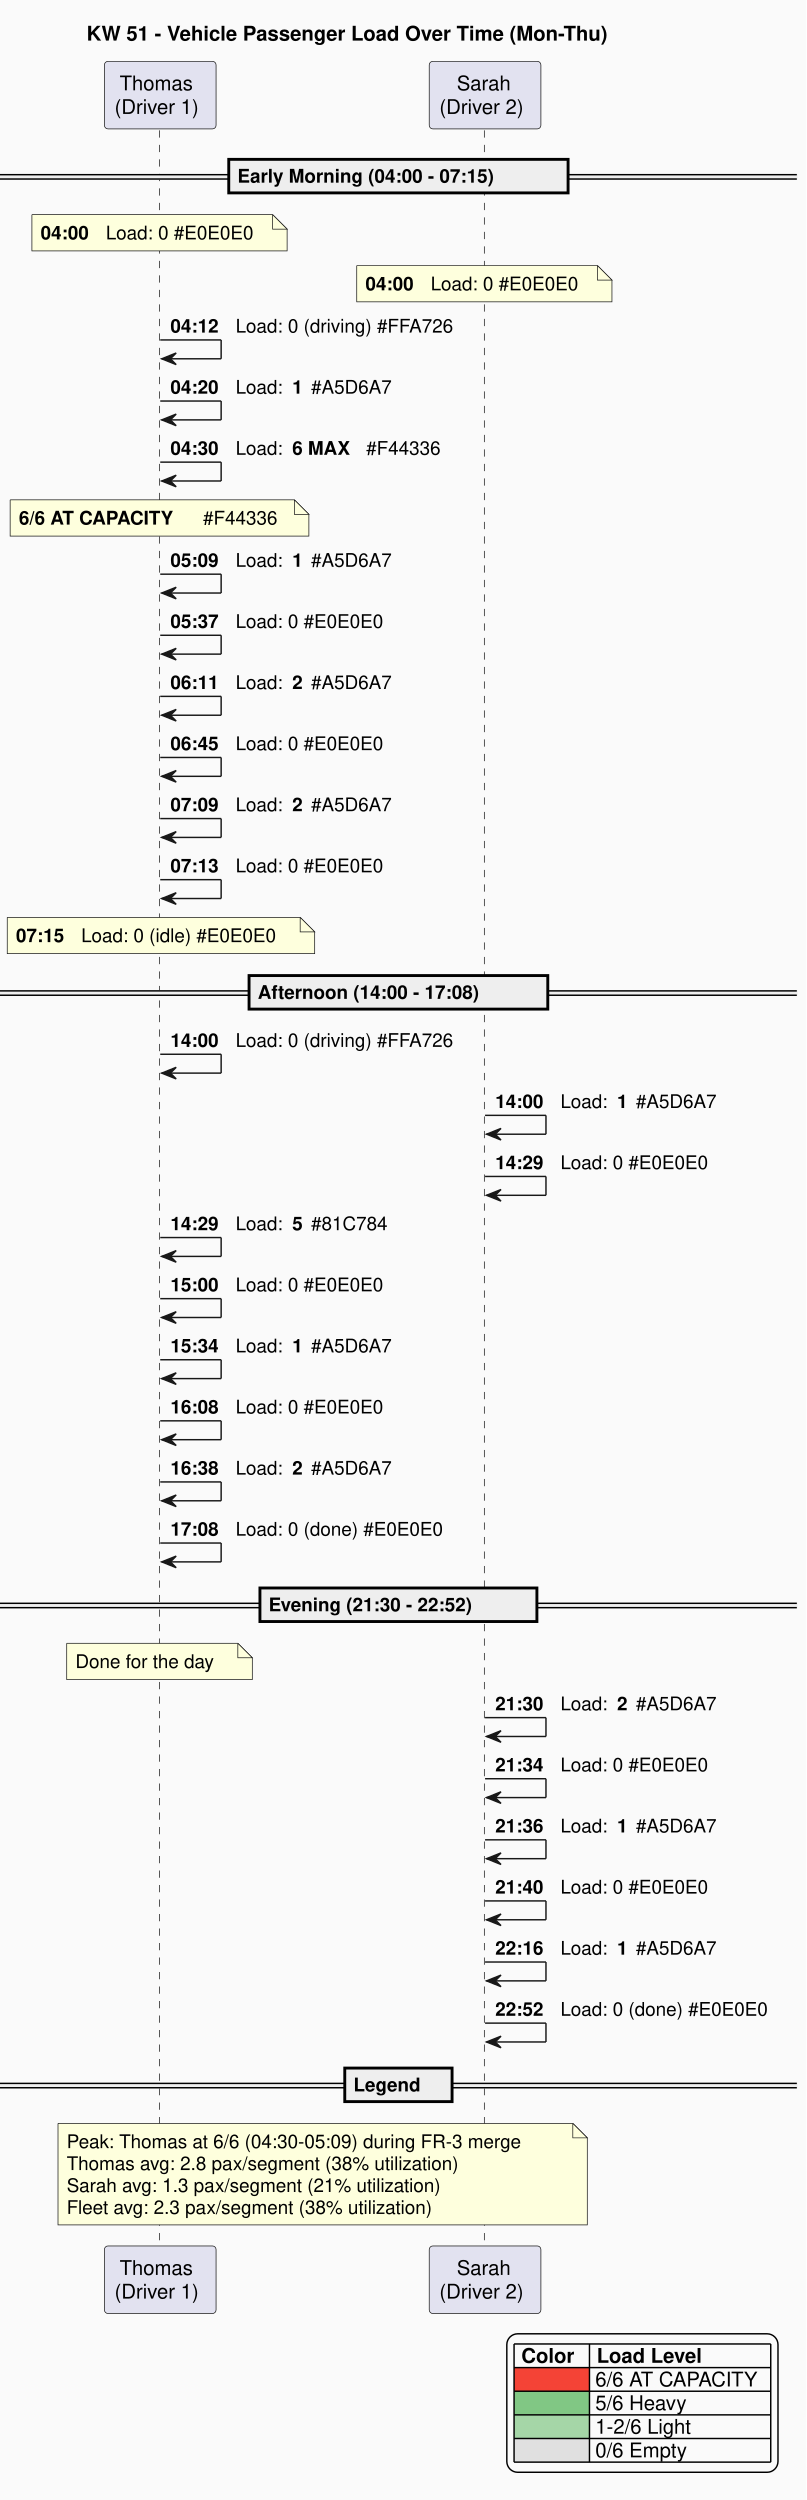
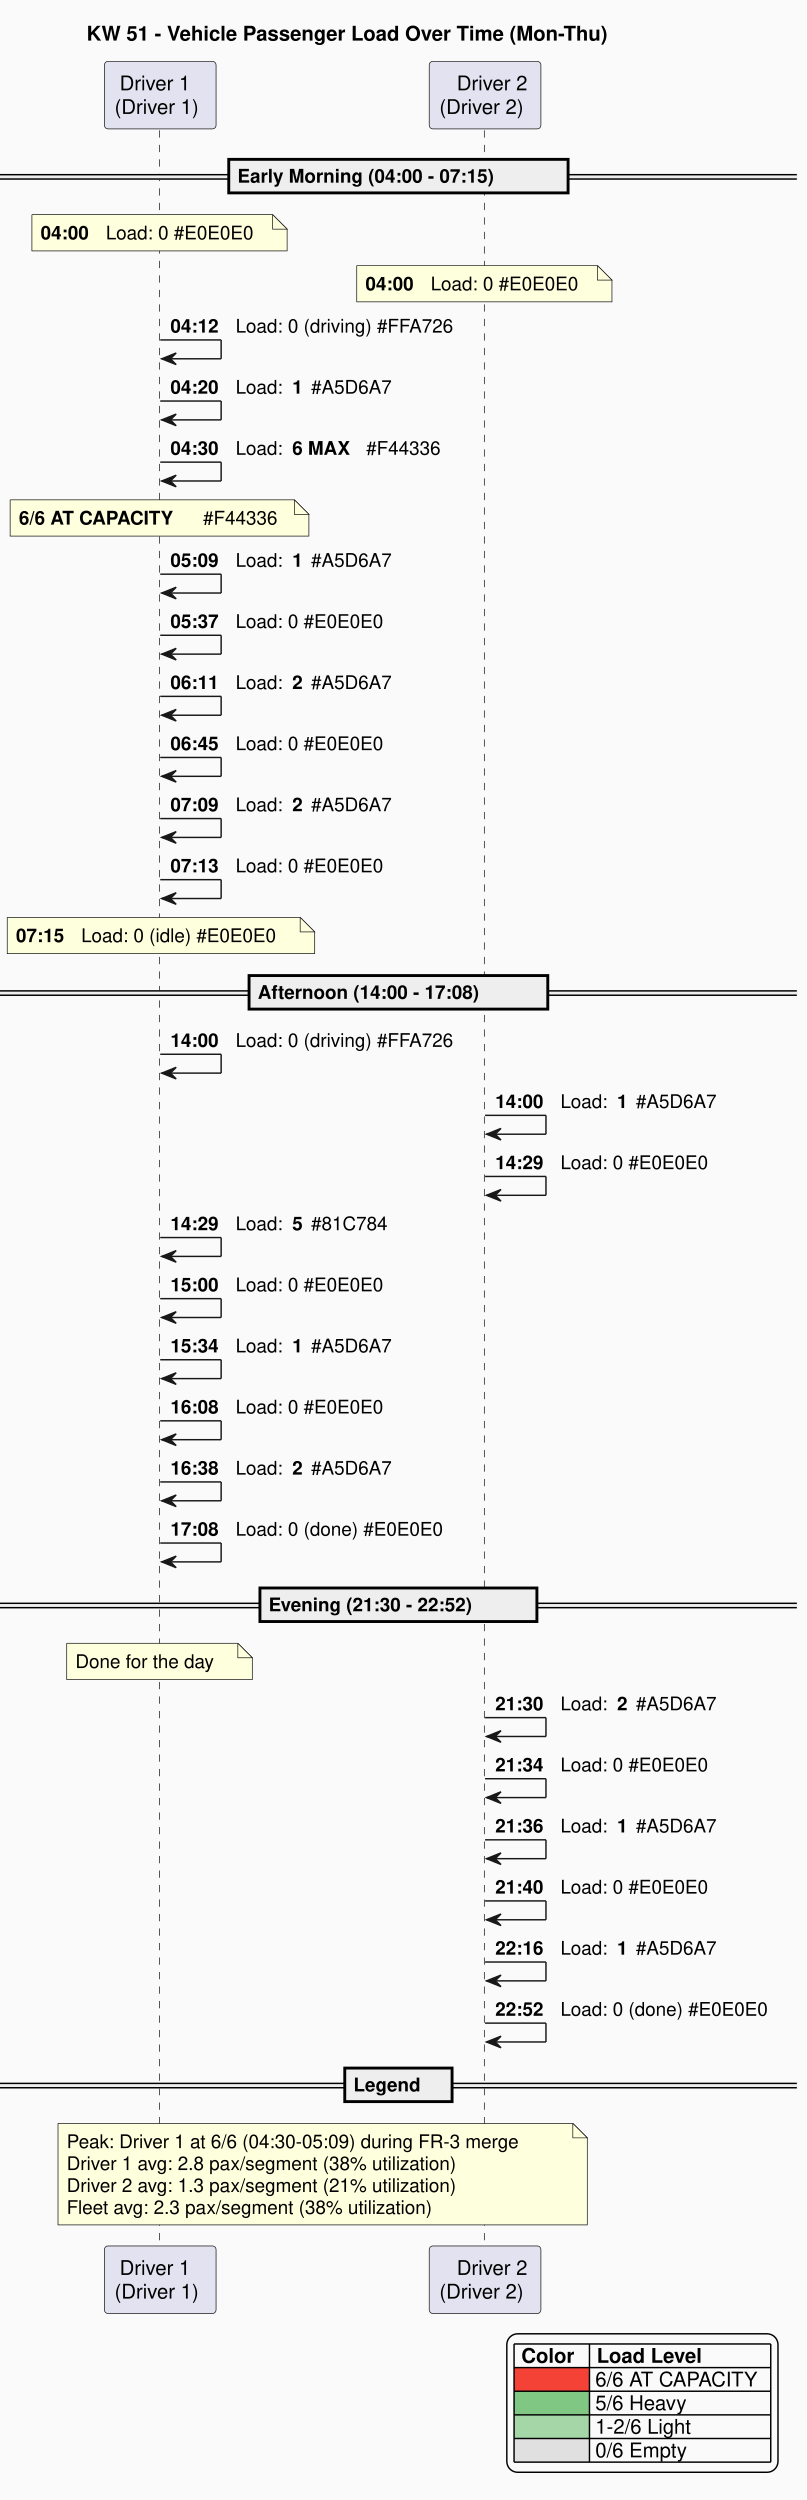
<svg xmlns="http://www.w3.org/2000/svg" contentStyleType="text/css" height="1724px" preserveAspectRatio="none" style="width:556px;height:1724px;background:#FAFAFA;" version="1.1" viewBox="0 0 556 1724" width="556px" zoomAndPan="magnify">
  <defs />
  <g>
    <rect fill="#FAFAFA" height="1724" style="stroke:none;stroke-width:1.0;" width="556" x="0" y="0" />
    <text fill="#000000" font-family="Helvetica" font-size="14" font-weight="bold" lengthAdjust="spacing" textLength="429" x="59.75" y="27.995">KW 51 - Vehicle Passenger Load Over Time (Mon-Thu)</text>
    <line style="stroke:#181818;stroke-width:0.5;stroke-dasharray:5.0,5.0;" x1="110" x2="110" y1="89.891" y2="1549.805" />
    <line style="stroke:#181818;stroke-width:0.5;stroke-dasharray:5.0,5.0;" x1="334" x2="334" y1="89.891" y2="1549.805" />
    <rect fill="#E2E2F0" height="46.594" rx="2.5" ry="2.5" style="stroke:#181818;stroke-width:0.5;" width="77" x="72" y="42.297" />
-     <text fill="#000000" font-family="Helvetica" font-size="14" lengthAdjust="spacing" textLength="56" x="82.5" y="62.292">Thomas</text>
+     <text fill="#000000" font-family="Helvetica" font-size="14" lengthAdjust="spacing" textLength="56" x="82.5" y="62.292">Driver 1</text>
    <text fill="#000000" font-family="Helvetica" font-size="14" lengthAdjust="spacing" textLength="63" x="79" y="78.589">(Driver 1)</text>
    <rect fill="#E2E2F0" height="46.594" rx="2.5" ry="2.5" style="stroke:#181818;stroke-width:0.5;" width="77" x="72" y="1548.805" />
-     <text fill="#000000" font-family="Helvetica" font-size="14" lengthAdjust="spacing" textLength="56" x="82.5" y="1568.8">Thomas</text>
+     <text fill="#000000" font-family="Helvetica" font-size="14" lengthAdjust="spacing" textLength="56" x="82.5" y="1568.8">Driver 1</text>
    <text fill="#000000" font-family="Helvetica" font-size="14" lengthAdjust="spacing" textLength="63" x="79" y="1585.097">(Driver 1)</text>
    <rect fill="#E2E2F0" height="46.594" rx="2.5" ry="2.5" style="stroke:#181818;stroke-width:0.5;" width="77" x="296" y="42.297" />
-     <text fill="#000000" font-family="Helvetica" font-size="14" lengthAdjust="spacing" textLength="39" x="315" y="62.292">Sarah</text>
+     <text fill="#000000" font-family="Helvetica" font-size="14" lengthAdjust="spacing" textLength="39" x="315" y="62.292">Driver 2</text>
    <text fill="#000000" font-family="Helvetica" font-size="14" lengthAdjust="spacing" textLength="63" x="303" y="78.589">(Driver 2)</text>
    <rect fill="#E2E2F0" height="46.594" rx="2.5" ry="2.5" style="stroke:#181818;stroke-width:0.5;" width="77" x="296" y="1548.805" />
-     <text fill="#000000" font-family="Helvetica" font-size="14" lengthAdjust="spacing" textLength="39" x="315" y="1568.8">Sarah</text>
+     <text fill="#000000" font-family="Helvetica" font-size="14" lengthAdjust="spacing" textLength="39" x="315" y="1568.8">Driver 2</text>
    <text fill="#000000" font-family="Helvetica" font-size="14" lengthAdjust="spacing" textLength="63" x="303" y="1585.097">(Driver 2)</text>
    <rect fill="#EEEEEE" height="3" style="stroke:#EEEEEE;stroke-width:1.0;" width="549.5" x="0" y="120.457" />
    <line style="stroke:#000000;stroke-width:1.0;" x1="0" x2="549.5" y1="120.457" y2="120.457" />
    <line style="stroke:#000000;stroke-width:1.0;" x1="0" x2="549.5" y1="123.457" y2="123.457" />
    <rect fill="#EEEEEE" height="23.133" style="stroke:#000000;stroke-width:2.0;" width="234" x="157.75" y="109.891" />
    <text fill="#000000" font-family="Helvetica" font-size="13" font-weight="bold" lengthAdjust="spacing" textLength="215" x="163.75" y="125.957">Early Morning (04:00 - 07:15)</text>
    <path d="M22,148.023 L22,173.023 L198,173.023 L198,158.023 L188,148.023 L22,148.023 " fill="#FEFFDD" style="stroke:#181818;stroke-width:0.5;" />
    <path d="M188,148.023 L188,158.023 L198,158.023 L188,148.023 " fill="#FEFFDD" style="stroke:#181818;stroke-width:0.5;" />
    <text fill="#000000" font-family="Helvetica" font-size="13" font-weight="bold" lengthAdjust="spacing" textLength="41" x="28" y="165.09">04:00</text>
    <text fill="#000000" font-family="Helvetica" font-size="13" lengthAdjust="spacing" textLength="110" x="73" y="165.09">Load: 0 #E0E0E0</text>
    <path d="M246,183.156 L246,208.156 L422,208.156 L422,193.156 L412,183.156 L246,183.156 " fill="#FEFFDD" style="stroke:#181818;stroke-width:0.5;" />
    <path d="M412,183.156 L412,193.156 L422,193.156 L412,183.156 " fill="#FEFFDD" style="stroke:#181818;stroke-width:0.5;" />
    <text fill="#000000" font-family="Helvetica" font-size="13" font-weight="bold" lengthAdjust="spacing" textLength="41" x="252" y="200.223">04:00</text>
    <text fill="#000000" font-family="Helvetica" font-size="13" lengthAdjust="spacing" textLength="110" x="297" y="200.223">Load: 0 #E0E0E0</text>
    <line style="stroke:#181818;stroke-width:1.0;" x1="110.5" x2="152.5" y1="234.422" y2="234.422" />
    <line style="stroke:#181818;stroke-width:1.0;" x1="152.5" x2="152.5" y1="234.422" y2="247.422" />
    <line style="stroke:#181818;stroke-width:1.0;" x1="111.5" x2="152.5" y1="247.422" y2="247.422" />
    <polygon fill="#181818" points="121.5,243.422,111.5,247.422,121.5,251.422,117.5,247.422" style="stroke:#181818;stroke-width:1.0;" />
    <text fill="#000000" font-family="Helvetica" font-size="13" font-weight="bold" lengthAdjust="spacing" textLength="41" x="117.5" y="229.356">04:12</text>
    <text fill="#000000" font-family="Helvetica" font-size="13" lengthAdjust="spacing" textLength="165" x="162.5" y="229.356">Load: 0 (driving) #FFA726</text>
    <line style="stroke:#181818;stroke-width:1.0;" x1="110.5" x2="152.5" y1="276.555" y2="276.555" />
    <line style="stroke:#181818;stroke-width:1.0;" x1="152.5" x2="152.5" y1="276.555" y2="289.555" />
    <line style="stroke:#181818;stroke-width:1.0;" x1="111.5" x2="152.5" y1="289.555" y2="289.555" />
    <polygon fill="#181818" points="121.5,285.555,111.5,289.555,121.5,293.555,117.5,289.555" style="stroke:#181818;stroke-width:1.0;" />
    <text fill="#000000" font-family="Helvetica" font-size="13" font-weight="bold" lengthAdjust="spacing" textLength="41" x="117.5" y="271.489">04:20</text>
    <text fill="#000000" font-family="Helvetica" font-size="13" lengthAdjust="spacing" textLength="35" x="162.5" y="271.489">Load:</text>
    <text fill="#000000" font-family="Helvetica" font-size="13" font-weight="bold" lengthAdjust="spacing" textLength="9" x="201.5" y="271.489">1</text>
    <text fill="#000000" font-family="Helvetica" font-size="13" lengthAdjust="spacing" textLength="63" x="214.5" y="271.489">#A5D6A7</text>
    <line style="stroke:#181818;stroke-width:1.0;" x1="110.5" x2="152.5" y1="318.688" y2="318.688" />
    <line style="stroke:#181818;stroke-width:1.0;" x1="152.5" x2="152.5" y1="318.688" y2="331.688" />
    <line style="stroke:#181818;stroke-width:1.0;" x1="111.5" x2="152.5" y1="331.688" y2="331.688" />
    <polygon fill="#181818" points="121.5,327.688,111.5,331.688,121.5,335.688,117.5,331.688" style="stroke:#181818;stroke-width:1.0;" />
    <text fill="#000000" font-family="Helvetica" font-size="13" font-weight="bold" lengthAdjust="spacing" textLength="41" x="117.5" y="313.622">04:30</text>
    <text fill="#000000" font-family="Helvetica" font-size="13" lengthAdjust="spacing" textLength="35" x="162.5" y="313.622">Load:</text>
    <text fill="#000000" font-family="Helvetica" font-size="13" font-weight="bold" lengthAdjust="spacing" textLength="47" x="201.5" y="313.622">6 MAX</text>
    <text fill="#000000" font-family="Helvetica" font-size="13" lengthAdjust="spacing" textLength="58" x="252.5" y="313.622">#F44336</text>
    <path d="M7,344.688 L7,369.688 L213,369.688 L213,354.688 L203,344.688 L7,344.688 " fill="#FEFFDD" style="stroke:#181818;stroke-width:0.5;" />
    <path d="M203,344.688 L203,354.688 L213,354.688 L203,344.688 " fill="#FEFFDD" style="stroke:#181818;stroke-width:0.5;" />
    <text fill="#000000" font-family="Helvetica" font-size="13" font-weight="bold" lengthAdjust="spacing" textLength="123" x="13" y="361.754">6/6 AT CAPACITY</text>
    <text fill="#000000" font-family="Helvetica" font-size="13" lengthAdjust="spacing" textLength="58" x="140" y="361.754">#F44336</text>
    <line style="stroke:#181818;stroke-width:1.0;" x1="110.5" x2="152.5" y1="395.953" y2="395.953" />
    <line style="stroke:#181818;stroke-width:1.0;" x1="152.5" x2="152.5" y1="395.953" y2="408.953" />
    <line style="stroke:#181818;stroke-width:1.0;" x1="111.5" x2="152.5" y1="408.953" y2="408.953" />
    <polygon fill="#181818" points="121.5,404.953,111.5,408.953,121.5,412.953,117.5,408.953" style="stroke:#181818;stroke-width:1.0;" />
    <text fill="#000000" font-family="Helvetica" font-size="13" font-weight="bold" lengthAdjust="spacing" textLength="41" x="117.5" y="390.887">05:09</text>
    <text fill="#000000" font-family="Helvetica" font-size="13" lengthAdjust="spacing" textLength="35" x="162.5" y="390.887">Load:</text>
    <text fill="#000000" font-family="Helvetica" font-size="13" font-weight="bold" lengthAdjust="spacing" textLength="9" x="201.5" y="390.887">1</text>
    <text fill="#000000" font-family="Helvetica" font-size="13" lengthAdjust="spacing" textLength="63" x="214.5" y="390.887">#A5D6A7</text>
    <line style="stroke:#181818;stroke-width:1.0;" x1="110.5" x2="152.5" y1="438.086" y2="438.086" />
    <line style="stroke:#181818;stroke-width:1.0;" x1="152.5" x2="152.5" y1="438.086" y2="451.086" />
    <line style="stroke:#181818;stroke-width:1.0;" x1="111.5" x2="152.5" y1="451.086" y2="451.086" />
    <polygon fill="#181818" points="121.5,447.086,111.5,451.086,121.5,455.086,117.5,451.086" style="stroke:#181818;stroke-width:1.0;" />
    <text fill="#000000" font-family="Helvetica" font-size="13" font-weight="bold" lengthAdjust="spacing" textLength="41" x="117.5" y="433.02">05:37</text>
    <text fill="#000000" font-family="Helvetica" font-size="13" lengthAdjust="spacing" textLength="110" x="162.5" y="433.02">Load: 0 #E0E0E0</text>
    <line style="stroke:#181818;stroke-width:1.0;" x1="110.5" x2="152.5" y1="480.219" y2="480.219" />
    <line style="stroke:#181818;stroke-width:1.0;" x1="152.5" x2="152.5" y1="480.219" y2="493.219" />
    <line style="stroke:#181818;stroke-width:1.0;" x1="111.5" x2="152.5" y1="493.219" y2="493.219" />
    <polygon fill="#181818" points="121.5,489.219,111.5,493.219,121.5,497.219,117.5,493.219" style="stroke:#181818;stroke-width:1.0;" />
    <text fill="#000000" font-family="Helvetica" font-size="13" font-weight="bold" lengthAdjust="spacing" textLength="41" x="117.5" y="475.153">06:11</text>
    <text fill="#000000" font-family="Helvetica" font-size="13" lengthAdjust="spacing" textLength="35" x="162.5" y="475.153">Load:</text>
    <text fill="#000000" font-family="Helvetica" font-size="13" font-weight="bold" lengthAdjust="spacing" textLength="9" x="201.5" y="475.153">2</text>
    <text fill="#000000" font-family="Helvetica" font-size="13" lengthAdjust="spacing" textLength="63" x="214.5" y="475.153">#A5D6A7</text>
    <line style="stroke:#181818;stroke-width:1.0;" x1="110.5" x2="152.5" y1="522.352" y2="522.352" />
    <line style="stroke:#181818;stroke-width:1.0;" x1="152.5" x2="152.5" y1="522.352" y2="535.352" />
    <line style="stroke:#181818;stroke-width:1.0;" x1="111.5" x2="152.5" y1="535.352" y2="535.352" />
    <polygon fill="#181818" points="121.5,531.352,111.5,535.352,121.5,539.352,117.5,535.352" style="stroke:#181818;stroke-width:1.0;" />
    <text fill="#000000" font-family="Helvetica" font-size="13" font-weight="bold" lengthAdjust="spacing" textLength="41" x="117.5" y="517.286">06:45</text>
    <text fill="#000000" font-family="Helvetica" font-size="13" lengthAdjust="spacing" textLength="110" x="162.5" y="517.286">Load: 0 #E0E0E0</text>
    <line style="stroke:#181818;stroke-width:1.0;" x1="110.5" x2="152.5" y1="564.484" y2="564.484" />
    <line style="stroke:#181818;stroke-width:1.0;" x1="152.5" x2="152.5" y1="564.484" y2="577.484" />
    <line style="stroke:#181818;stroke-width:1.0;" x1="111.5" x2="152.5" y1="577.484" y2="577.484" />
    <polygon fill="#181818" points="121.5,573.484,111.5,577.484,121.5,581.484,117.5,577.484" style="stroke:#181818;stroke-width:1.0;" />
    <text fill="#000000" font-family="Helvetica" font-size="13" font-weight="bold" lengthAdjust="spacing" textLength="41" x="117.5" y="559.418">07:09</text>
    <text fill="#000000" font-family="Helvetica" font-size="13" lengthAdjust="spacing" textLength="35" x="162.5" y="559.418">Load:</text>
    <text fill="#000000" font-family="Helvetica" font-size="13" font-weight="bold" lengthAdjust="spacing" textLength="9" x="201.5" y="559.418">2</text>
    <text fill="#000000" font-family="Helvetica" font-size="13" lengthAdjust="spacing" textLength="63" x="214.5" y="559.418">#A5D6A7</text>
    <line style="stroke:#181818;stroke-width:1.0;" x1="110.5" x2="152.5" y1="606.617" y2="606.617" />
    <line style="stroke:#181818;stroke-width:1.0;" x1="152.5" x2="152.5" y1="606.617" y2="619.617" />
    <line style="stroke:#181818;stroke-width:1.0;" x1="111.5" x2="152.5" y1="619.617" y2="619.617" />
    <polygon fill="#181818" points="121.5,615.617,111.5,619.617,121.5,623.617,117.5,619.617" style="stroke:#181818;stroke-width:1.0;" />
    <text fill="#000000" font-family="Helvetica" font-size="13" font-weight="bold" lengthAdjust="spacing" textLength="41" x="117.5" y="601.551">07:13</text>
    <text fill="#000000" font-family="Helvetica" font-size="13" lengthAdjust="spacing" textLength="110" x="162.5" y="601.551">Load: 0 #E0E0E0</text>
    <path d="M5,632.617 L5,657.617 L217,657.617 L217,642.617 L207,632.617 L5,632.617 " fill="#FEFFDD" style="stroke:#181818;stroke-width:0.5;" />
    <path d="M207,632.617 L207,642.617 L217,642.617 L207,632.617 " fill="#FEFFDD" style="stroke:#181818;stroke-width:0.5;" />
    <text fill="#000000" font-family="Helvetica" font-size="13" font-weight="bold" lengthAdjust="spacing" textLength="41" x="11" y="649.684">07:15</text>
    <text fill="#000000" font-family="Helvetica" font-size="13" lengthAdjust="spacing" textLength="146" x="56" y="649.684">Load: 0 (idle) #E0E0E0</text>
    <rect fill="#EEEEEE" height="3" style="stroke:#EEEEEE;stroke-width:1.0;" width="549.5" x="0" y="683.316" />
    <line style="stroke:#000000;stroke-width:1.0;" x1="0" x2="549.5" y1="683.316" y2="683.316" />
    <line style="stroke:#000000;stroke-width:1.0;" x1="0" x2="549.5" y1="686.316" y2="686.316" />
    <rect fill="#EEEEEE" height="23.133" style="stroke:#000000;stroke-width:2.0;" width="206" x="171.75" y="672.75" />
    <text fill="#000000" font-family="Helvetica" font-size="13" font-weight="bold" lengthAdjust="spacing" textLength="187" x="177.75" y="688.817">Afternoon (14:00 - 17:08)</text>
    <line style="stroke:#181818;stroke-width:1.0;" x1="110.5" x2="152.5" y1="727.016" y2="727.016" />
    <line style="stroke:#181818;stroke-width:1.0;" x1="152.5" x2="152.5" y1="727.016" y2="740.016" />
    <line style="stroke:#181818;stroke-width:1.0;" x1="111.5" x2="152.5" y1="740.016" y2="740.016" />
    <polygon fill="#181818" points="121.5,736.016,111.5,740.016,121.5,744.016,117.5,740.016" style="stroke:#181818;stroke-width:1.0;" />
    <text fill="#000000" font-family="Helvetica" font-size="13" font-weight="bold" lengthAdjust="spacing" textLength="41" x="117.5" y="721.95">14:00</text>
    <text fill="#000000" font-family="Helvetica" font-size="13" lengthAdjust="spacing" textLength="165" x="162.5" y="721.95">Load: 0 (driving) #FFA726</text>
    <line style="stroke:#181818;stroke-width:1.0;" x1="334.5" x2="376.5" y1="769.148" y2="769.148" />
    <line style="stroke:#181818;stroke-width:1.0;" x1="376.5" x2="376.5" y1="769.148" y2="782.148" />
    <line style="stroke:#181818;stroke-width:1.0;" x1="335.5" x2="376.5" y1="782.148" y2="782.148" />
    <polygon fill="#181818" points="345.5,778.148,335.5,782.148,345.5,786.148,341.5,782.148" style="stroke:#181818;stroke-width:1.0;" />
    <text fill="#000000" font-family="Helvetica" font-size="13" font-weight="bold" lengthAdjust="spacing" textLength="41" x="341.5" y="764.082">14:00</text>
    <text fill="#000000" font-family="Helvetica" font-size="13" lengthAdjust="spacing" textLength="35" x="386.5" y="764.082">Load:</text>
    <text fill="#000000" font-family="Helvetica" font-size="13" font-weight="bold" lengthAdjust="spacing" textLength="9" x="425.5" y="764.082">1</text>
    <text fill="#000000" font-family="Helvetica" font-size="13" lengthAdjust="spacing" textLength="63" x="438.5" y="764.082">#A5D6A7</text>
    <line style="stroke:#181818;stroke-width:1.0;" x1="334.5" x2="376.5" y1="811.281" y2="811.281" />
    <line style="stroke:#181818;stroke-width:1.0;" x1="376.5" x2="376.5" y1="811.281" y2="824.281" />
    <line style="stroke:#181818;stroke-width:1.0;" x1="335.5" x2="376.5" y1="824.281" y2="824.281" />
    <polygon fill="#181818" points="345.5,820.281,335.5,824.281,345.5,828.281,341.5,824.281" style="stroke:#181818;stroke-width:1.0;" />
    <text fill="#000000" font-family="Helvetica" font-size="13" font-weight="bold" lengthAdjust="spacing" textLength="41" x="341.5" y="806.215">14:29</text>
    <text fill="#000000" font-family="Helvetica" font-size="13" lengthAdjust="spacing" textLength="110" x="386.5" y="806.215">Load: 0 #E0E0E0</text>
    <line style="stroke:#181818;stroke-width:1.0;" x1="110.5" x2="152.5" y1="853.414" y2="853.414" />
    <line style="stroke:#181818;stroke-width:1.0;" x1="152.5" x2="152.5" y1="853.414" y2="866.414" />
    <line style="stroke:#181818;stroke-width:1.0;" x1="111.5" x2="152.5" y1="866.414" y2="866.414" />
    <polygon fill="#181818" points="121.5,862.414,111.5,866.414,121.5,870.414,117.5,866.414" style="stroke:#181818;stroke-width:1.0;" />
    <text fill="#000000" font-family="Helvetica" font-size="13" font-weight="bold" lengthAdjust="spacing" textLength="41" x="117.5" y="848.348">14:29</text>
    <text fill="#000000" font-family="Helvetica" font-size="13" lengthAdjust="spacing" textLength="35" x="162.5" y="848.348">Load:</text>
    <text fill="#000000" font-family="Helvetica" font-size="13" font-weight="bold" lengthAdjust="spacing" textLength="9" x="201.5" y="848.348">5</text>
    <text fill="#000000" font-family="Helvetica" font-size="13" lengthAdjust="spacing" textLength="60" x="214.5" y="848.348">#81C784</text>
    <line style="stroke:#181818;stroke-width:1.0;" x1="110.5" x2="152.5" y1="895.547" y2="895.547" />
    <line style="stroke:#181818;stroke-width:1.0;" x1="152.5" x2="152.5" y1="895.547" y2="908.547" />
    <line style="stroke:#181818;stroke-width:1.0;" x1="111.5" x2="152.5" y1="908.547" y2="908.547" />
    <polygon fill="#181818" points="121.5,904.547,111.5,908.547,121.5,912.547,117.5,908.547" style="stroke:#181818;stroke-width:1.0;" />
    <text fill="#000000" font-family="Helvetica" font-size="13" font-weight="bold" lengthAdjust="spacing" textLength="41" x="117.5" y="890.481">15:00</text>
    <text fill="#000000" font-family="Helvetica" font-size="13" lengthAdjust="spacing" textLength="110" x="162.5" y="890.481">Load: 0 #E0E0E0</text>
    <line style="stroke:#181818;stroke-width:1.0;" x1="110.5" x2="152.5" y1="937.68" y2="937.68" />
    <line style="stroke:#181818;stroke-width:1.0;" x1="152.5" x2="152.5" y1="937.68" y2="950.68" />
    <line style="stroke:#181818;stroke-width:1.0;" x1="111.5" x2="152.5" y1="950.68" y2="950.68" />
    <polygon fill="#181818" points="121.5,946.68,111.5,950.68,121.5,954.68,117.5,950.68" style="stroke:#181818;stroke-width:1.0;" />
    <text fill="#000000" font-family="Helvetica" font-size="13" font-weight="bold" lengthAdjust="spacing" textLength="41" x="117.5" y="932.614">15:34</text>
    <text fill="#000000" font-family="Helvetica" font-size="13" lengthAdjust="spacing" textLength="35" x="162.5" y="932.614">Load:</text>
    <text fill="#000000" font-family="Helvetica" font-size="13" font-weight="bold" lengthAdjust="spacing" textLength="9" x="201.5" y="932.614">1</text>
    <text fill="#000000" font-family="Helvetica" font-size="13" lengthAdjust="spacing" textLength="63" x="214.5" y="932.614">#A5D6A7</text>
    <line style="stroke:#181818;stroke-width:1.0;" x1="110.5" x2="152.5" y1="979.812" y2="979.812" />
    <line style="stroke:#181818;stroke-width:1.0;" x1="152.5" x2="152.5" y1="979.812" y2="992.812" />
    <line style="stroke:#181818;stroke-width:1.0;" x1="111.5" x2="152.5" y1="992.812" y2="992.812" />
    <polygon fill="#181818" points="121.5,988.812,111.5,992.812,121.5,996.812,117.5,992.812" style="stroke:#181818;stroke-width:1.0;" />
    <text fill="#000000" font-family="Helvetica" font-size="13" font-weight="bold" lengthAdjust="spacing" textLength="41" x="117.5" y="974.747">16:08</text>
    <text fill="#000000" font-family="Helvetica" font-size="13" lengthAdjust="spacing" textLength="110" x="162.5" y="974.747">Load: 0 #E0E0E0</text>
    <line style="stroke:#181818;stroke-width:1.0;" x1="110.5" x2="152.5" y1="1021.945" y2="1021.945" />
    <line style="stroke:#181818;stroke-width:1.0;" x1="152.5" x2="152.5" y1="1021.945" y2="1034.945" />
    <line style="stroke:#181818;stroke-width:1.0;" x1="111.5" x2="152.5" y1="1034.945" y2="1034.945" />
    <polygon fill="#181818" points="121.5,1030.945,111.5,1034.945,121.5,1038.945,117.5,1034.945" style="stroke:#181818;stroke-width:1.0;" />
    <text fill="#000000" font-family="Helvetica" font-size="13" font-weight="bold" lengthAdjust="spacing" textLength="41" x="117.5" y="1016.879">16:38</text>
    <text fill="#000000" font-family="Helvetica" font-size="13" lengthAdjust="spacing" textLength="35" x="162.5" y="1016.879">Load:</text>
    <text fill="#000000" font-family="Helvetica" font-size="13" font-weight="bold" lengthAdjust="spacing" textLength="9" x="201.5" y="1016.879">2</text>
    <text fill="#000000" font-family="Helvetica" font-size="13" lengthAdjust="spacing" textLength="63" x="214.5" y="1016.879">#A5D6A7</text>
    <line style="stroke:#181818;stroke-width:1.0;" x1="110.5" x2="152.5" y1="1064.078" y2="1064.078" />
    <line style="stroke:#181818;stroke-width:1.0;" x1="152.5" x2="152.5" y1="1064.078" y2="1077.078" />
    <line style="stroke:#181818;stroke-width:1.0;" x1="111.5" x2="152.5" y1="1077.078" y2="1077.078" />
    <polygon fill="#181818" points="121.5,1073.078,111.5,1077.078,121.5,1081.078,117.5,1077.078" style="stroke:#181818;stroke-width:1.0;" />
    <text fill="#000000" font-family="Helvetica" font-size="13" font-weight="bold" lengthAdjust="spacing" textLength="41" x="117.5" y="1059.012">17:08</text>
    <text fill="#000000" font-family="Helvetica" font-size="13" lengthAdjust="spacing" textLength="156" x="162.5" y="1059.012">Load: 0 (done) #E0E0E0</text>
    <rect fill="#EEEEEE" height="3" style="stroke:#EEEEEE;stroke-width:1.0;" width="549.5" x="0" y="1105.645" />
    <line style="stroke:#000000;stroke-width:1.0;" x1="0" x2="549.5" y1="1105.645" y2="1105.645" />
    <line style="stroke:#000000;stroke-width:1.0;" x1="0" x2="549.5" y1="1108.645" y2="1108.645" />
    <rect fill="#EEEEEE" height="23.133" style="stroke:#000000;stroke-width:2.0;" width="191" x="179.25" y="1095.078" />
    <text fill="#000000" font-family="Helvetica" font-size="13" font-weight="bold" lengthAdjust="spacing" textLength="172" x="185.25" y="1111.145">Evening (21:30 - 22:52)</text>
    <path d="M46,1133.211 L46,1158.211 L174,1158.211 L174,1143.211 L164,1133.211 L46,1133.211 " fill="#FEFFDD" style="stroke:#181818;stroke-width:0.5;" />
    <path d="M164,1133.211 L164,1143.211 L174,1143.211 L164,1133.211 " fill="#FEFFDD" style="stroke:#181818;stroke-width:0.5;" />
    <text fill="#000000" font-family="Helvetica" font-size="13" lengthAdjust="spacing" textLength="107" x="52" y="1150.278">Done for the day</text>
    <line style="stroke:#181818;stroke-width:1.0;" x1="334.5" x2="376.5" y1="1184.477" y2="1184.477" />
    <line style="stroke:#181818;stroke-width:1.0;" x1="376.5" x2="376.5" y1="1184.477" y2="1197.477" />
    <line style="stroke:#181818;stroke-width:1.0;" x1="335.5" x2="376.5" y1="1197.477" y2="1197.477" />
    <polygon fill="#181818" points="345.5,1193.477,335.5,1197.477,345.5,1201.477,341.5,1197.477" style="stroke:#181818;stroke-width:1.0;" />
    <text fill="#000000" font-family="Helvetica" font-size="13" font-weight="bold" lengthAdjust="spacing" textLength="41" x="341.5" y="1179.411">21:30</text>
    <text fill="#000000" font-family="Helvetica" font-size="13" lengthAdjust="spacing" textLength="35" x="386.5" y="1179.411">Load:</text>
    <text fill="#000000" font-family="Helvetica" font-size="13" font-weight="bold" lengthAdjust="spacing" textLength="9" x="425.5" y="1179.411">2</text>
    <text fill="#000000" font-family="Helvetica" font-size="13" lengthAdjust="spacing" textLength="63" x="438.5" y="1179.411">#A5D6A7</text>
    <line style="stroke:#181818;stroke-width:1.0;" x1="334.5" x2="376.5" y1="1226.609" y2="1226.609" />
    <line style="stroke:#181818;stroke-width:1.0;" x1="376.5" x2="376.5" y1="1226.609" y2="1239.609" />
    <line style="stroke:#181818;stroke-width:1.0;" x1="335.5" x2="376.5" y1="1239.609" y2="1239.609" />
    <polygon fill="#181818" points="345.5,1235.609,335.5,1239.609,345.5,1243.609,341.5,1239.609" style="stroke:#181818;stroke-width:1.0;" />
    <text fill="#000000" font-family="Helvetica" font-size="13" font-weight="bold" lengthAdjust="spacing" textLength="41" x="341.5" y="1221.543">21:34</text>
    <text fill="#000000" font-family="Helvetica" font-size="13" lengthAdjust="spacing" textLength="110" x="386.5" y="1221.543">Load: 0 #E0E0E0</text>
    <line style="stroke:#181818;stroke-width:1.0;" x1="334.5" x2="376.5" y1="1268.742" y2="1268.742" />
    <line style="stroke:#181818;stroke-width:1.0;" x1="376.5" x2="376.5" y1="1268.742" y2="1281.742" />
    <line style="stroke:#181818;stroke-width:1.0;" x1="335.5" x2="376.5" y1="1281.742" y2="1281.742" />
    <polygon fill="#181818" points="345.5,1277.742,335.5,1281.742,345.5,1285.742,341.5,1281.742" style="stroke:#181818;stroke-width:1.0;" />
    <text fill="#000000" font-family="Helvetica" font-size="13" font-weight="bold" lengthAdjust="spacing" textLength="41" x="341.5" y="1263.676">21:36</text>
    <text fill="#000000" font-family="Helvetica" font-size="13" lengthAdjust="spacing" textLength="35" x="386.5" y="1263.676">Load:</text>
    <text fill="#000000" font-family="Helvetica" font-size="13" font-weight="bold" lengthAdjust="spacing" textLength="9" x="425.5" y="1263.676">1</text>
    <text fill="#000000" font-family="Helvetica" font-size="13" lengthAdjust="spacing" textLength="63" x="438.5" y="1263.676">#A5D6A7</text>
    <line style="stroke:#181818;stroke-width:1.0;" x1="334.5" x2="376.5" y1="1310.875" y2="1310.875" />
    <line style="stroke:#181818;stroke-width:1.0;" x1="376.5" x2="376.5" y1="1310.875" y2="1323.875" />
    <line style="stroke:#181818;stroke-width:1.0;" x1="335.5" x2="376.5" y1="1323.875" y2="1323.875" />
    <polygon fill="#181818" points="345.5,1319.875,335.5,1323.875,345.5,1327.875,341.5,1323.875" style="stroke:#181818;stroke-width:1.0;" />
    <text fill="#000000" font-family="Helvetica" font-size="13" font-weight="bold" lengthAdjust="spacing" textLength="41" x="341.5" y="1305.809">21:40</text>
    <text fill="#000000" font-family="Helvetica" font-size="13" lengthAdjust="spacing" textLength="110" x="386.5" y="1305.809">Load: 0 #E0E0E0</text>
    <line style="stroke:#181818;stroke-width:1.0;" x1="334.5" x2="376.5" y1="1353.008" y2="1353.008" />
    <line style="stroke:#181818;stroke-width:1.0;" x1="376.5" x2="376.5" y1="1353.008" y2="1366.008" />
    <line style="stroke:#181818;stroke-width:1.0;" x1="335.5" x2="376.5" y1="1366.008" y2="1366.008" />
    <polygon fill="#181818" points="345.5,1362.008,335.5,1366.008,345.5,1370.008,341.5,1366.008" style="stroke:#181818;stroke-width:1.0;" />
    <text fill="#000000" font-family="Helvetica" font-size="13" font-weight="bold" lengthAdjust="spacing" textLength="41" x="341.5" y="1347.942">22:16</text>
    <text fill="#000000" font-family="Helvetica" font-size="13" lengthAdjust="spacing" textLength="35" x="386.5" y="1347.942">Load:</text>
    <text fill="#000000" font-family="Helvetica" font-size="13" font-weight="bold" lengthAdjust="spacing" textLength="9" x="425.5" y="1347.942">1</text>
    <text fill="#000000" font-family="Helvetica" font-size="13" lengthAdjust="spacing" textLength="63" x="438.5" y="1347.942">#A5D6A7</text>
    <line style="stroke:#181818;stroke-width:1.0;" x1="334.5" x2="376.5" y1="1395.141" y2="1395.141" />
    <line style="stroke:#181818;stroke-width:1.0;" x1="376.5" x2="376.5" y1="1395.141" y2="1408.141" />
    <line style="stroke:#181818;stroke-width:1.0;" x1="335.5" x2="376.5" y1="1408.141" y2="1408.141" />
    <polygon fill="#181818" points="345.5,1404.141,335.5,1408.141,345.5,1412.141,341.5,1408.141" style="stroke:#181818;stroke-width:1.0;" />
    <text fill="#000000" font-family="Helvetica" font-size="13" font-weight="bold" lengthAdjust="spacing" textLength="41" x="341.5" y="1390.075">22:52</text>
    <text fill="#000000" font-family="Helvetica" font-size="13" lengthAdjust="spacing" textLength="156" x="386.5" y="1390.075">Load: 0 (done) #E0E0E0</text>
    <rect fill="#EEEEEE" height="3" style="stroke:#EEEEEE;stroke-width:1.0;" width="549.5" x="0" y="1436.707" />
    <line style="stroke:#000000;stroke-width:1.0;" x1="0" x2="549.5" y1="1436.707" y2="1436.707" />
    <line style="stroke:#000000;stroke-width:1.0;" x1="0" x2="549.5" y1="1439.707" y2="1439.707" />
    <rect fill="#EEEEEE" height="23.133" style="stroke:#000000;stroke-width:2.0;" width="74" x="237.75" y="1426.141" />
    <text fill="#000000" font-family="Helvetica" font-size="13" font-weight="bold" lengthAdjust="spacing" textLength="55" x="243.75" y="1442.207">Legend</text>
    <path d="M40,1464.273 L40,1534.273 L405,1534.273 L405,1474.273 L395,1464.273 L40,1464.273 " fill="#FEFFDD" style="stroke:#181818;stroke-width:0.5;" />
    <path d="M395,1464.273 L395,1474.273 L405,1474.273 L395,1464.273 " fill="#FEFFDD" style="stroke:#181818;stroke-width:0.5;" />
-     <text fill="#000000" font-family="Helvetica" font-size="13" lengthAdjust="spacing" textLength="344" x="46" y="1481.34">Peak: Thomas at 6/6 (04:30-05:09) during FR-3 merge</text>
-     <text fill="#000000" font-family="Helvetica" font-size="13" lengthAdjust="spacing" textLength="301" x="46" y="1496.473">Thomas avg: 2.8 pax/segment (38% utilization)</text>
-     <text fill="#000000" font-family="Helvetica" font-size="13" lengthAdjust="spacing" textLength="288" x="46" y="1511.606">Sarah avg: 1.3 pax/segment (21% utilization)</text>
+     <text fill="#000000" font-family="Helvetica" font-size="13" lengthAdjust="spacing" textLength="344" x="46" y="1481.34">Peak: Driver 1 at 6/6 (04:30-05:09) during FR-3 merge</text>
+     <text fill="#000000" font-family="Helvetica" font-size="13" lengthAdjust="spacing" textLength="301" x="46" y="1496.473">Driver 1 avg: 2.8 pax/segment (38% utilization)</text>
+     <text fill="#000000" font-family="Helvetica" font-size="13" lengthAdjust="spacing" textLength="288" x="46" y="1511.606">Driver 2 avg: 1.3 pax/segment (21% utilization)</text>
    <text fill="#000000" font-family="Helvetica" font-size="13" lengthAdjust="spacing" textLength="281" x="46" y="1526.739">Fleet avg: 2.3 pax/segment (38% utilization)</text>
    <rect fill="none" height="95.484" id="_legend" rx="7.5" ry="7.5" style="stroke:#000000;stroke-width:1.0;" width="187" x="349.5" y="1609.398" />
    <text fill="#000000" font-family="Helvetica" font-size="14" font-weight="bold" lengthAdjust="spacing" textLength="42" x="359.5" y="1629.394">Color</text>
    <text fill="#000000" font-family="Helvetica" font-size="14" font-weight="bold" lengthAdjust="spacing" textLength="85" x="411.5" y="1629.394">Load Level</text>
    <rect fill="#F44336" height="16.297" style="stroke:none;stroke-width:1.0;" width="52" x="354.5" y="1632.695" />
    <text fill="#000000" font-family="Helvetica" font-size="14" lengthAdjust="spacing" textLength="8" x="354.5" y="1645.69">  </text>
    <text fill="#000000" font-family="Helvetica" font-size="14" lengthAdjust="spacing" textLength="117" x="410.5" y="1645.69">6/6 AT CAPACITY</text>
    <rect fill="#81C784" height="16.297" style="stroke:none;stroke-width:1.0;" width="52" x="354.5" y="1648.992" />
    <text fill="#000000" font-family="Helvetica" font-size="14" lengthAdjust="spacing" textLength="8" x="354.5" y="1661.987">  </text>
    <text fill="#000000" font-family="Helvetica" font-size="14" lengthAdjust="spacing" textLength="68" x="410.5" y="1661.987">5/6 Heavy</text>
    <rect fill="#A5D6A7" height="16.297" style="stroke:none;stroke-width:1.0;" width="52" x="354.5" y="1665.289" />
    <text fill="#000000" font-family="Helvetica" font-size="14" lengthAdjust="spacing" textLength="8" x="354.5" y="1678.284">  </text>
    <text fill="#000000" font-family="Helvetica" font-size="14" lengthAdjust="spacing" textLength="74" x="410.5" y="1678.284">1-2/6 Light</text>
    <rect fill="#E0E0E0" height="16.297" style="stroke:none;stroke-width:1.0;" width="52" x="354.5" y="1681.586" />
    <text fill="#000000" font-family="Helvetica" font-size="14" lengthAdjust="spacing" textLength="8" x="354.5" y="1694.581">  </text>
    <text fill="#000000" font-family="Helvetica" font-size="14" lengthAdjust="spacing" textLength="70" x="410.5" y="1694.581">0/6 Empty</text>
    <line style="stroke:#000000;stroke-width:1.0;" x1="354.5" x2="531.5" y1="1616.398" y2="1616.398" />
    <line style="stroke:#000000;stroke-width:1.0;" x1="354.5" x2="531.5" y1="1632.695" y2="1632.695" />
    <line style="stroke:#000000;stroke-width:1.0;" x1="354.5" x2="531.5" y1="1648.992" y2="1648.992" />
    <line style="stroke:#000000;stroke-width:1.0;" x1="354.5" x2="531.5" y1="1665.289" y2="1665.289" />
    <line style="stroke:#000000;stroke-width:1.0;" x1="354.5" x2="531.5" y1="1681.586" y2="1681.586" />
    <line style="stroke:#000000;stroke-width:1.0;" x1="354.5" x2="531.5" y1="1697.883" y2="1697.883" />
    <line style="stroke:#000000;stroke-width:1.0;" x1="354.5" x2="354.5" y1="1616.398" y2="1697.883" />
    <line style="stroke:#000000;stroke-width:1.0;" x1="406.5" x2="406.5" y1="1616.398" y2="1697.883" />
    <line style="stroke:#000000;stroke-width:1.0;" x1="531.5" x2="531.5" y1="1616.398" y2="1697.883" />
  </g>
</svg>
